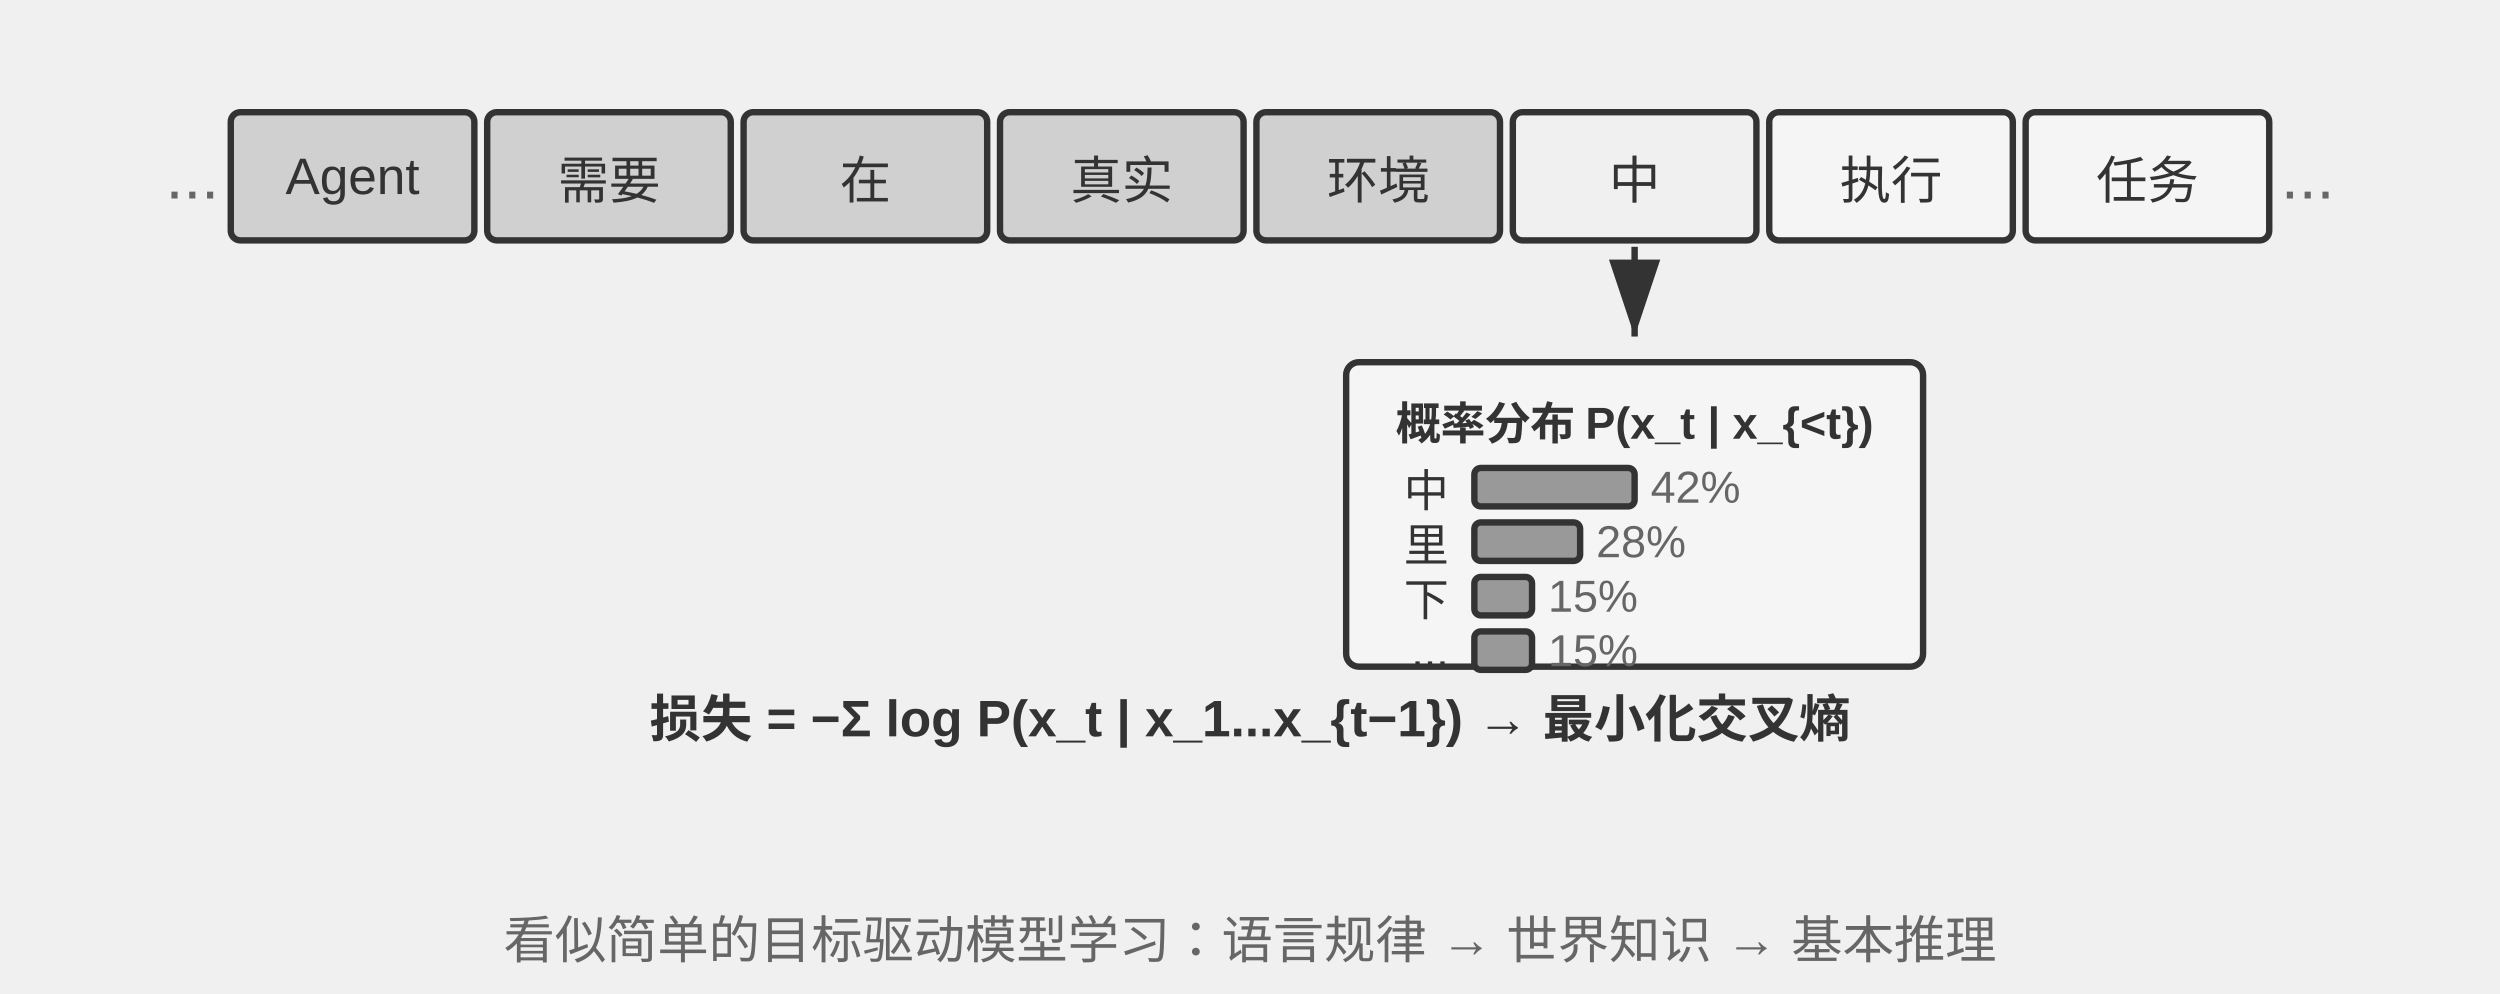
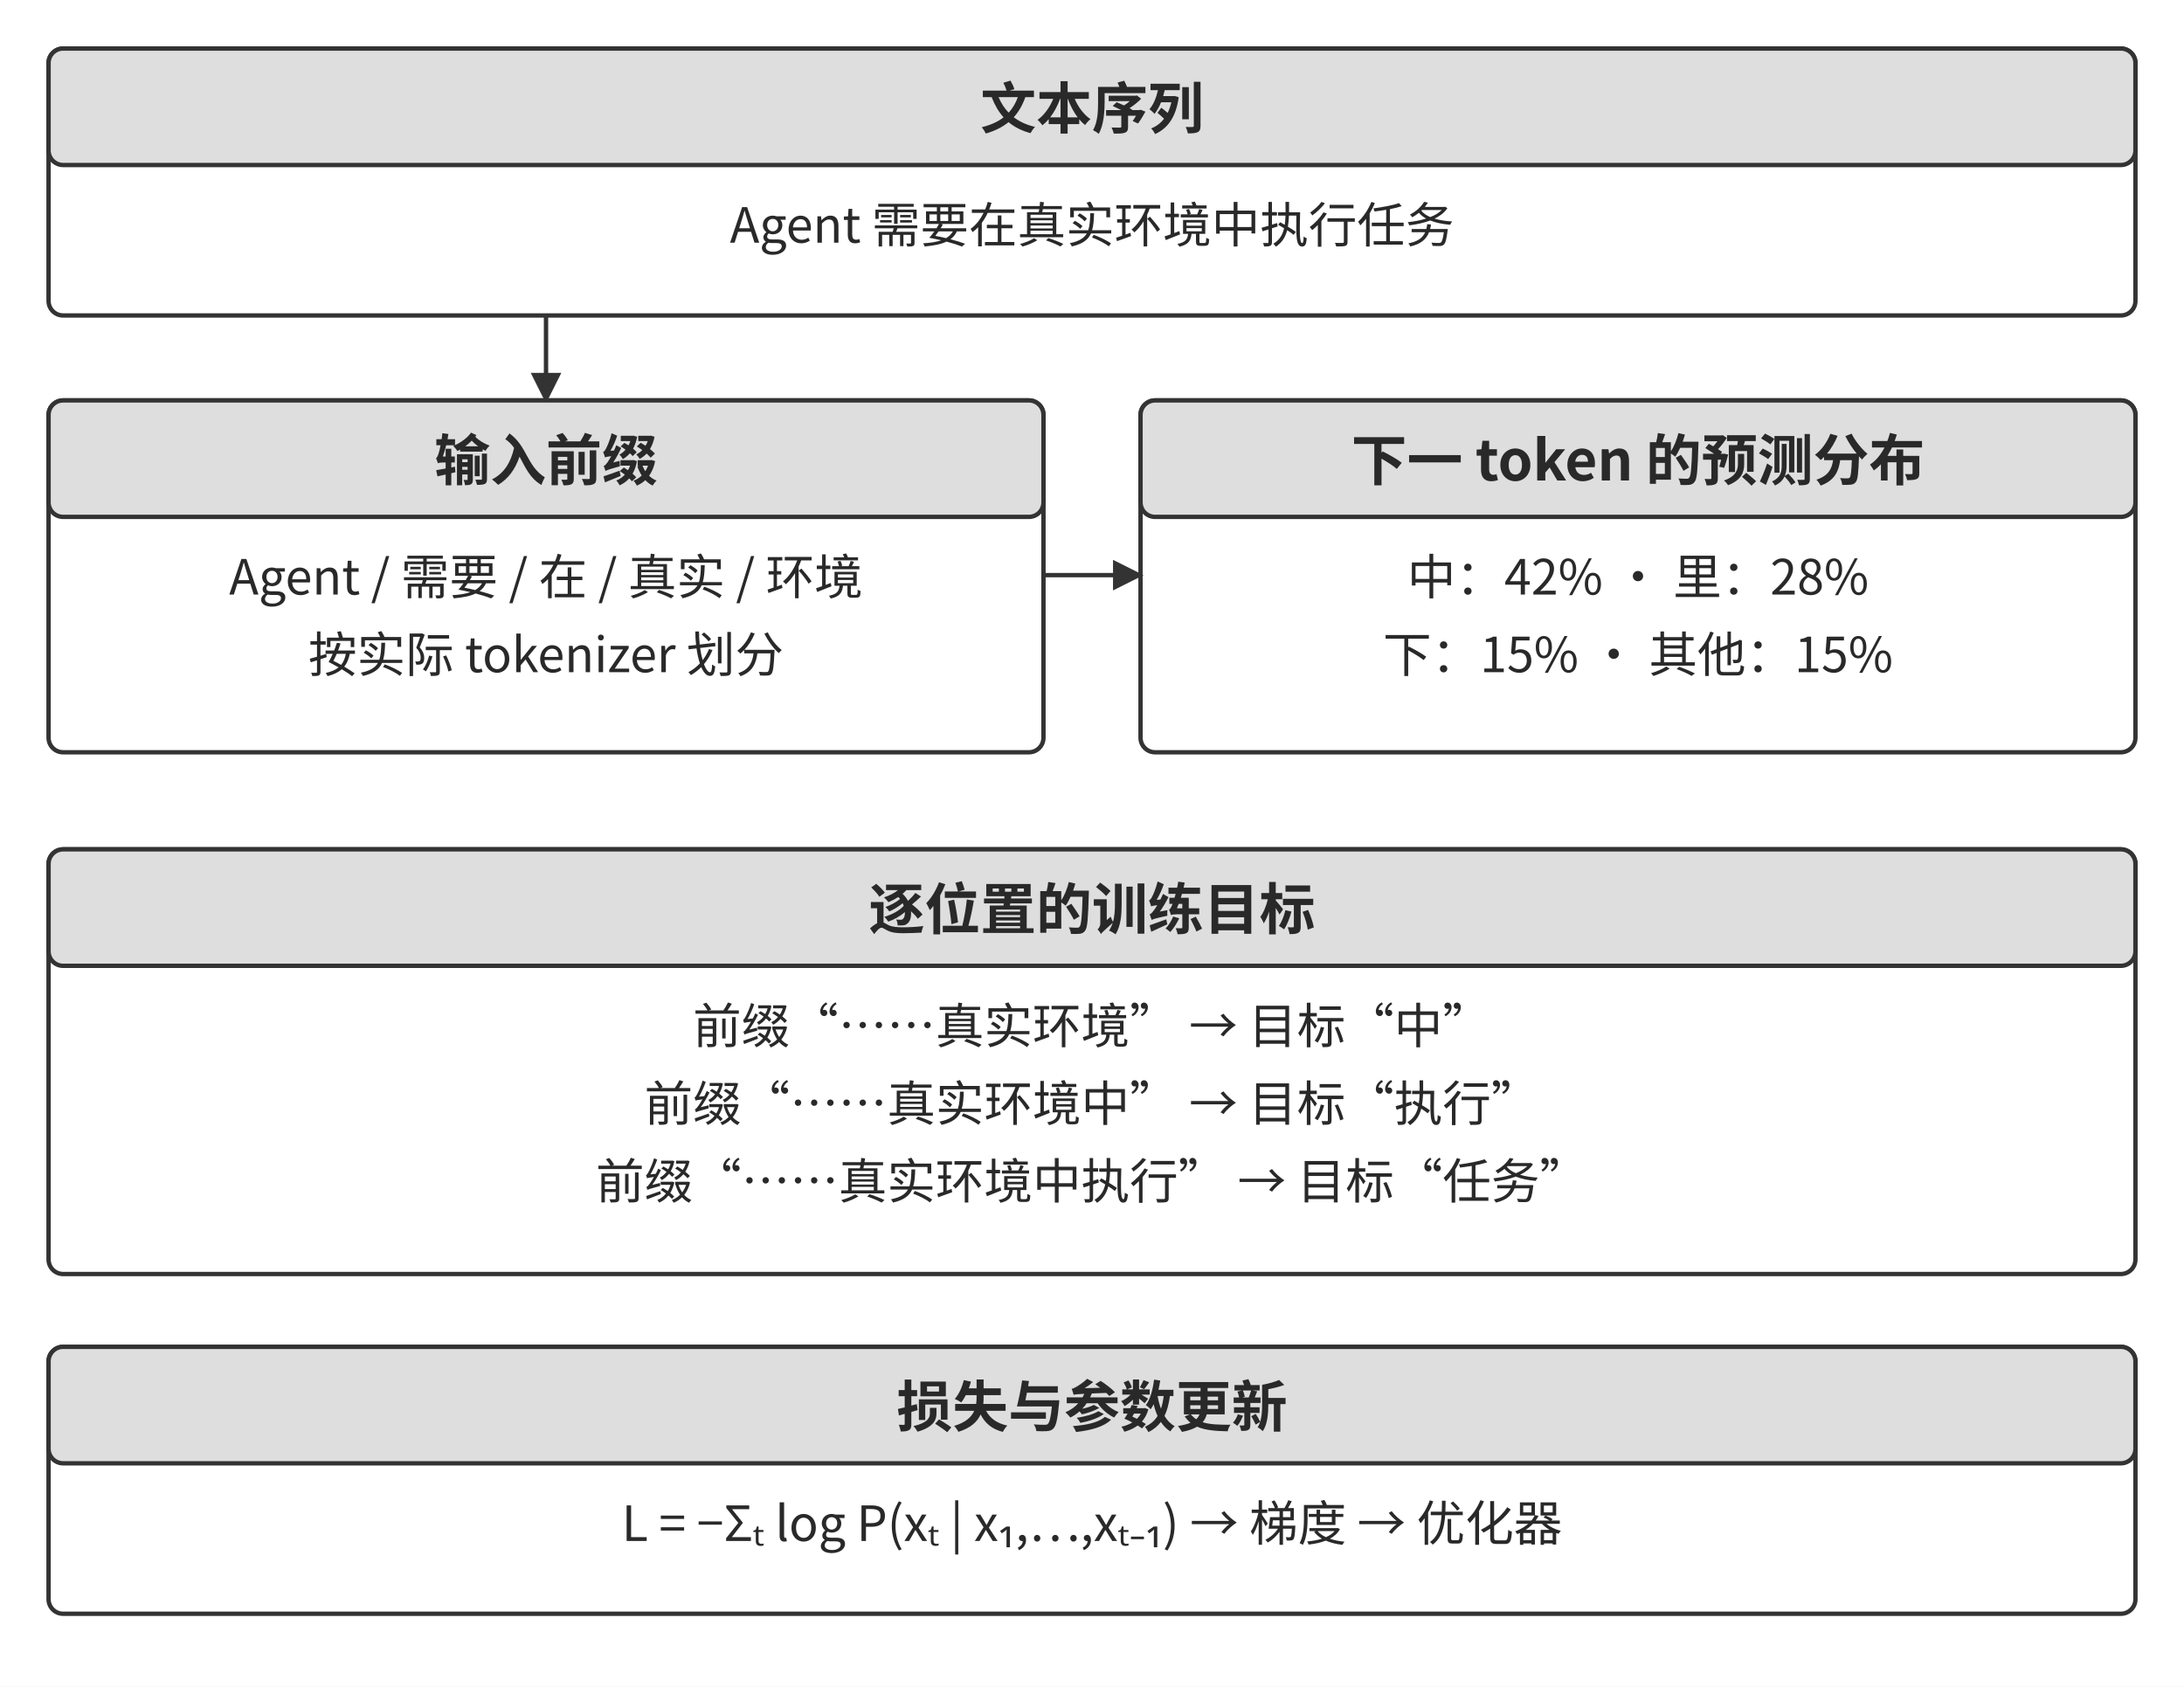
- <svg xmlns="http://www.w3.org/2000/svg" viewBox="0 40 780 310" width="780" height="310" style="background:#ffffff">
+ <svg xmlns="http://www.w3.org/2000/svg" width="150mm" height="115.83mm" viewBox="0 0 900 695" role="img" aria-labelledby="title desc">
  <defs>
-     <marker id="ah" markerWidth="12" markerHeight="8" refX="12" refY="4" orient="auto">
-       <polygon points="0 0, 12 4, 0 8" fill="#333333" />
-     </marker>
-     <marker id="ah-light" markerWidth="12" markerHeight="8" refX="12" refY="4" orient="auto">
-       <polygon points="0 0, 12 4, 0 8" fill="#999999" />
+     <marker id="arrow" viewBox="0 0 10 10" refX="9" refY="5" markerWidth="7" markerHeight="7" orient="auto-start-reverse">
+       <path d="M0 0 L10 5 L0 10 Z" fill="#333333" />
    </marker>
  </defs>
-   <rect x="72" y="75" width="76" height="40" rx="3" fill="#d0d0d0" stroke="#333333" stroke-width="2" />
-   <text x="110" y="95" font-family="Arial, 'Helvetica Neue', Helvetica, 'PingFang SC', 'Microsoft YaHei', sans-serif" font-size="16" fill="#333333" text-anchor="middle" dominant-baseline="central" font-weight="normal">Agent</text>
-   <rect x="152" y="75" width="76" height="40" rx="3" fill="#d0d0d0" stroke="#333333" stroke-width="2" />
-   <text x="190" y="95" font-family="Arial, 'Helvetica Neue', Helvetica, 'PingFang SC', 'Microsoft YaHei', sans-serif" font-size="16" fill="#333333" text-anchor="middle" dominant-baseline="central" font-weight="normal">需要</text>
-   <rect x="232" y="75" width="76" height="40" rx="3" fill="#d0d0d0" stroke="#333333" stroke-width="2" />
-   <text x="270" y="95" font-family="Arial, 'Helvetica Neue', Helvetica, 'PingFang SC', 'Microsoft YaHei', sans-serif" font-size="16" fill="#333333" text-anchor="middle" dominant-baseline="central" font-weight="normal">在</text>
-   <rect x="312" y="75" width="76" height="40" rx="3" fill="#d0d0d0" stroke="#333333" stroke-width="2" />
-   <text x="350" y="95" font-family="Arial, 'Helvetica Neue', Helvetica, 'PingFang SC', 'Microsoft YaHei', sans-serif" font-size="16" fill="#333333" text-anchor="middle" dominant-baseline="central" font-weight="normal">真实</text>
-   <rect x="392" y="75" width="76" height="40" rx="3" fill="#d0d0d0" stroke="#333333" stroke-width="2" />
-   <text x="430" y="95" font-family="Arial, 'Helvetica Neue', Helvetica, 'PingFang SC', 'Microsoft YaHei', sans-serif" font-size="16" fill="#333333" text-anchor="middle" dominant-baseline="central" font-weight="normal">环境</text>
-   <rect x="472" y="75" width="76" height="40" rx="3" fill="#f0f0f0" stroke="#333333" stroke-width="2" />
-   <text x="510" y="95" font-family="Arial, 'Helvetica Neue', Helvetica, 'PingFang SC', 'Microsoft YaHei', sans-serif" font-size="16" fill="#333333" text-anchor="middle" dominant-baseline="central" font-weight="normal">中</text>
-   <rect x="552" y="75" width="76" height="40" rx="3" fill="#f5f5f5" stroke="#333333" stroke-width="2" />
-   <text x="590" y="95" font-family="Arial, 'Helvetica Neue', Helvetica, 'PingFang SC', 'Microsoft YaHei', sans-serif" font-size="16" fill="#333333" text-anchor="middle" dominant-baseline="central" font-weight="normal">执行</text>
-   <rect x="632" y="75" width="76" height="40" rx="3" fill="#f5f5f5" stroke="#333333" stroke-width="2" />
-   <text x="670" y="95" font-family="Arial, 'Helvetica Neue', Helvetica, 'PingFang SC', 'Microsoft YaHei', sans-serif" font-size="16" fill="#333333" text-anchor="middle" dominant-baseline="central" font-weight="normal">任务</text>
-   <text x="60" y="95" font-family="Arial, 'Helvetica Neue', Helvetica, 'PingFang SC', 'Microsoft YaHei', sans-serif" font-size="20" fill="#666666" text-anchor="middle" dominant-baseline="central" font-weight="normal">...</text>
-   <text x="720" y="95" font-family="Arial, 'Helvetica Neue', Helvetica, 'PingFang SC', 'Microsoft YaHei', sans-serif" font-size="20" fill="#666666" text-anchor="middle" dominant-baseline="central" font-weight="normal">...</text>
-   <line x1="510" y1="117" x2="510" y2="145" stroke="#333333" stroke-width="2" marker-end="url(#ah)" />
-   <rect x="420" y="153" width="180" height="95" rx="4" fill="#f5f5f5" stroke="#333333" stroke-width="2" />
-   <text x="510" y="171" font-family="Arial, 'Helvetica Neue', Helvetica, 'PingFang SC', 'Microsoft YaHei', sans-serif" font-size="14" fill="#333333" text-anchor="middle" dominant-baseline="central" font-weight="bold">概率分布 P(x_t | x_{&lt;t})</text>
-   <rect x="460" y="186" width="50" height="12" rx="2" fill="#999999" stroke="#333333" stroke-width="2" />
-   <text x="452" y="192" font-family="Arial, 'Helvetica Neue', Helvetica, 'PingFang SC', 'Microsoft YaHei', sans-serif" font-size="14" fill="#333333" text-anchor="end" dominant-baseline="central" font-weight="normal">中</text>
-   <text x="515" y="192" font-family="Arial, 'Helvetica Neue', Helvetica, 'PingFang SC', 'Microsoft YaHei', sans-serif" font-size="14" fill="#666666" text-anchor="start" dominant-baseline="central" font-weight="normal">42%</text>
-   <rect x="460" y="203" width="33" height="12" rx="2" fill="#999999" stroke="#333333" stroke-width="2" />
-   <text x="452" y="209" font-family="Arial, 'Helvetica Neue', Helvetica, 'PingFang SC', 'Microsoft YaHei', sans-serif" font-size="14" fill="#333333" text-anchor="end" dominant-baseline="central" font-weight="normal">里</text>
-   <text x="498" y="209" font-family="Arial, 'Helvetica Neue', Helvetica, 'PingFang SC', 'Microsoft YaHei', sans-serif" font-size="14" fill="#666666" text-anchor="start" dominant-baseline="central" font-weight="normal">28%</text>
-   <rect x="460" y="220" width="18" height="12" rx="2" fill="#999999" stroke="#333333" stroke-width="2" />
-   <text x="452" y="226" font-family="Arial, 'Helvetica Neue', Helvetica, 'PingFang SC', 'Microsoft YaHei', sans-serif" font-size="14" fill="#333333" text-anchor="end" dominant-baseline="central" font-weight="normal">下</text>
-   <text x="483" y="226" font-family="Arial, 'Helvetica Neue', Helvetica, 'PingFang SC', 'Microsoft YaHei', sans-serif" font-size="14" fill="#666666" text-anchor="start" dominant-baseline="central" font-weight="normal">15%</text>
-   <rect x="460" y="237" width="18" height="12" rx="2" fill="#999999" stroke="#333333" stroke-width="2" />
-   <text x="452" y="243" font-family="Arial, 'Helvetica Neue', Helvetica, 'PingFang SC', 'Microsoft YaHei', sans-serif" font-size="14" fill="#333333" text-anchor="end" dominant-baseline="central" font-weight="normal">...</text>
-   <text x="483" y="243" font-family="Arial, 'Helvetica Neue', Helvetica, 'PingFang SC', 'Microsoft YaHei', sans-serif" font-size="14" fill="#666666" text-anchor="start" dominant-baseline="central" font-weight="normal">15%</text>
-   <text x="390" y="263" font-family="Arial, 'Helvetica Neue', Helvetica, 'PingFang SC', 'Microsoft YaHei', sans-serif" font-size="16" fill="#333333" text-anchor="middle" dominant-baseline="central" font-weight="bold">损失 = −Σ log P(x_t | x_1...x_{t−1}) → 最小化交叉熵</text>
-   <text x="390" y="332" font-family="Arial, 'Helvetica Neue', Helvetica, 'PingFang SC', 'Microsoft YaHei', sans-serif" font-size="16" fill="#666666" text-anchor="middle" dominant-baseline="central" font-weight="normal">看似简单的目标驱动模型学习：语言规律 → 世界知识 → 基本推理</text>
+   <rect width="900" height="695" fill="#ffffff" />
+   <rect x="20" y="20" width="860" height="110" rx="6" fill="#ffffff" stroke="#333333" stroke-width="1.8" />
+   <rect x="20" y="20" width="860" height="48" rx="6" fill="#dedede" stroke="#333333" stroke-width="1.8" />
+   <text x="450.0" y="53" text-anchor="middle" font-family="Noto Sans CJK SC,Source Han Sans CN,Microsoft YaHei,sans-serif" font-size="23" font-weight="700" fill="#292929">文本序列</text>
+   <text x="450.0" y="100" text-anchor="middle" font-family="Noto Sans CJK SC,Source Han Sans CN,Microsoft YaHei,sans-serif" font-size="20" font-weight="400" fill="#292929">Agent 需要在真实环境中执行任务</text>
+   <path d="M 225 130 L 225 165" fill="none" stroke="#333333" stroke-width="1.8" marker-end="url(#arrow)" />
+   <rect x="20" y="165" width="410" height="145" rx="6" fill="#ffffff" stroke="#333333" stroke-width="1.8" />
+   <rect x="20" y="165" width="410" height="48" rx="6" fill="#dedede" stroke="#333333" stroke-width="1.8" />
+   <text x="225.0" y="198" text-anchor="middle" font-family="Noto Sans CJK SC,Source Han Sans CN,Microsoft YaHei,sans-serif" font-size="23" font-weight="700" fill="#292929">输入前缀</text>
+   <text x="225.0" y="245" text-anchor="middle" font-family="Noto Sans CJK SC,Source Han Sans CN,Microsoft YaHei,sans-serif" font-size="20" font-weight="400" fill="#292929">Agent / 需要 / 在 / 真实 / 环境</text>
+   <text x="225.0" y="277" text-anchor="middle" font-family="Noto Sans CJK SC,Source Han Sans CN,Microsoft YaHei,sans-serif" font-size="20" font-weight="400" fill="#292929">按实际 tokenizer 划分</text>
+   <rect x="470" y="165" width="410" height="145" rx="6" fill="#ffffff" stroke="#333333" stroke-width="1.8" />
+   <rect x="470" y="165" width="410" height="48" rx="6" fill="#dedede" stroke="#333333" stroke-width="1.8" />
+   <text x="675.0" y="198" text-anchor="middle" font-family="Noto Sans CJK SC,Source Han Sans CN,Microsoft YaHei,sans-serif" font-size="23" font-weight="700" fill="#292929">下一 token 的预测分布</text>
+   <text x="675.0" y="245" text-anchor="middle" font-family="Noto Sans CJK SC,Source Han Sans CN,Microsoft YaHei,sans-serif" font-size="20" font-weight="400" fill="#292929">中：42% · 里：28%</text>
+   <text x="675.0" y="277" text-anchor="middle" font-family="Noto Sans CJK SC,Source Han Sans CN,Microsoft YaHei,sans-serif" font-size="20" font-weight="400" fill="#292929">下：15% · 其他：15%</text>
+   <path d="M 430 237 L 470 237" fill="none" stroke="#333333" stroke-width="1.8" marker-end="url(#arrow)" />
+   <rect x="20" y="350" width="860" height="175" rx="6" fill="#ffffff" stroke="#333333" stroke-width="1.8" />
+   <rect x="20" y="350" width="860" height="48" rx="6" fill="#dedede" stroke="#333333" stroke-width="1.8" />
+   <text x="450.0" y="383" text-anchor="middle" font-family="Noto Sans CJK SC,Source Han Sans CN,Microsoft YaHei,sans-serif" font-size="23" font-weight="700" fill="#292929">逐位置的训练目标</text>
+   <text x="450.0" y="430" text-anchor="middle" font-family="Noto Sans CJK SC,Source Han Sans CN,Microsoft YaHei,sans-serif" font-size="20" font-weight="400" fill="#292929">前缀“……真实环境” → 目标“中”</text>
+   <text x="450.0" y="462" text-anchor="middle" font-family="Noto Sans CJK SC,Source Han Sans CN,Microsoft YaHei,sans-serif" font-size="20" font-weight="400" fill="#292929">前缀“……真实环境中” → 目标“执行”</text>
+   <text x="450.0" y="494" text-anchor="middle" font-family="Noto Sans CJK SC,Source Han Sans CN,Microsoft YaHei,sans-serif" font-size="20" font-weight="400" fill="#292929">前缀“……真实环境中执行” → 目标“任务”</text>
+   <rect x="20" y="555" width="860" height="110" rx="6" fill="#ffffff" stroke="#333333" stroke-width="1.8" />
+   <rect x="20" y="555" width="860" height="48" rx="6" fill="#dedede" stroke="#333333" stroke-width="1.8" />
+   <text x="450.0" y="588" text-anchor="middle" font-family="Noto Sans CJK SC,Source Han Sans CN,Microsoft YaHei,sans-serif" font-size="23" font-weight="700" fill="#292929">损失与参数更新</text>
+   <text x="450.0" y="635" text-anchor="middle" font-family="Noto Sans CJK SC,Source Han Sans CN,Microsoft YaHei,sans-serif" font-size="20" font-weight="400" fill="#292929">L = −Σₜ log P(xₜ | x₁,…,xₜ₋₁) → 梯度 → 优化器</text>
</svg>
